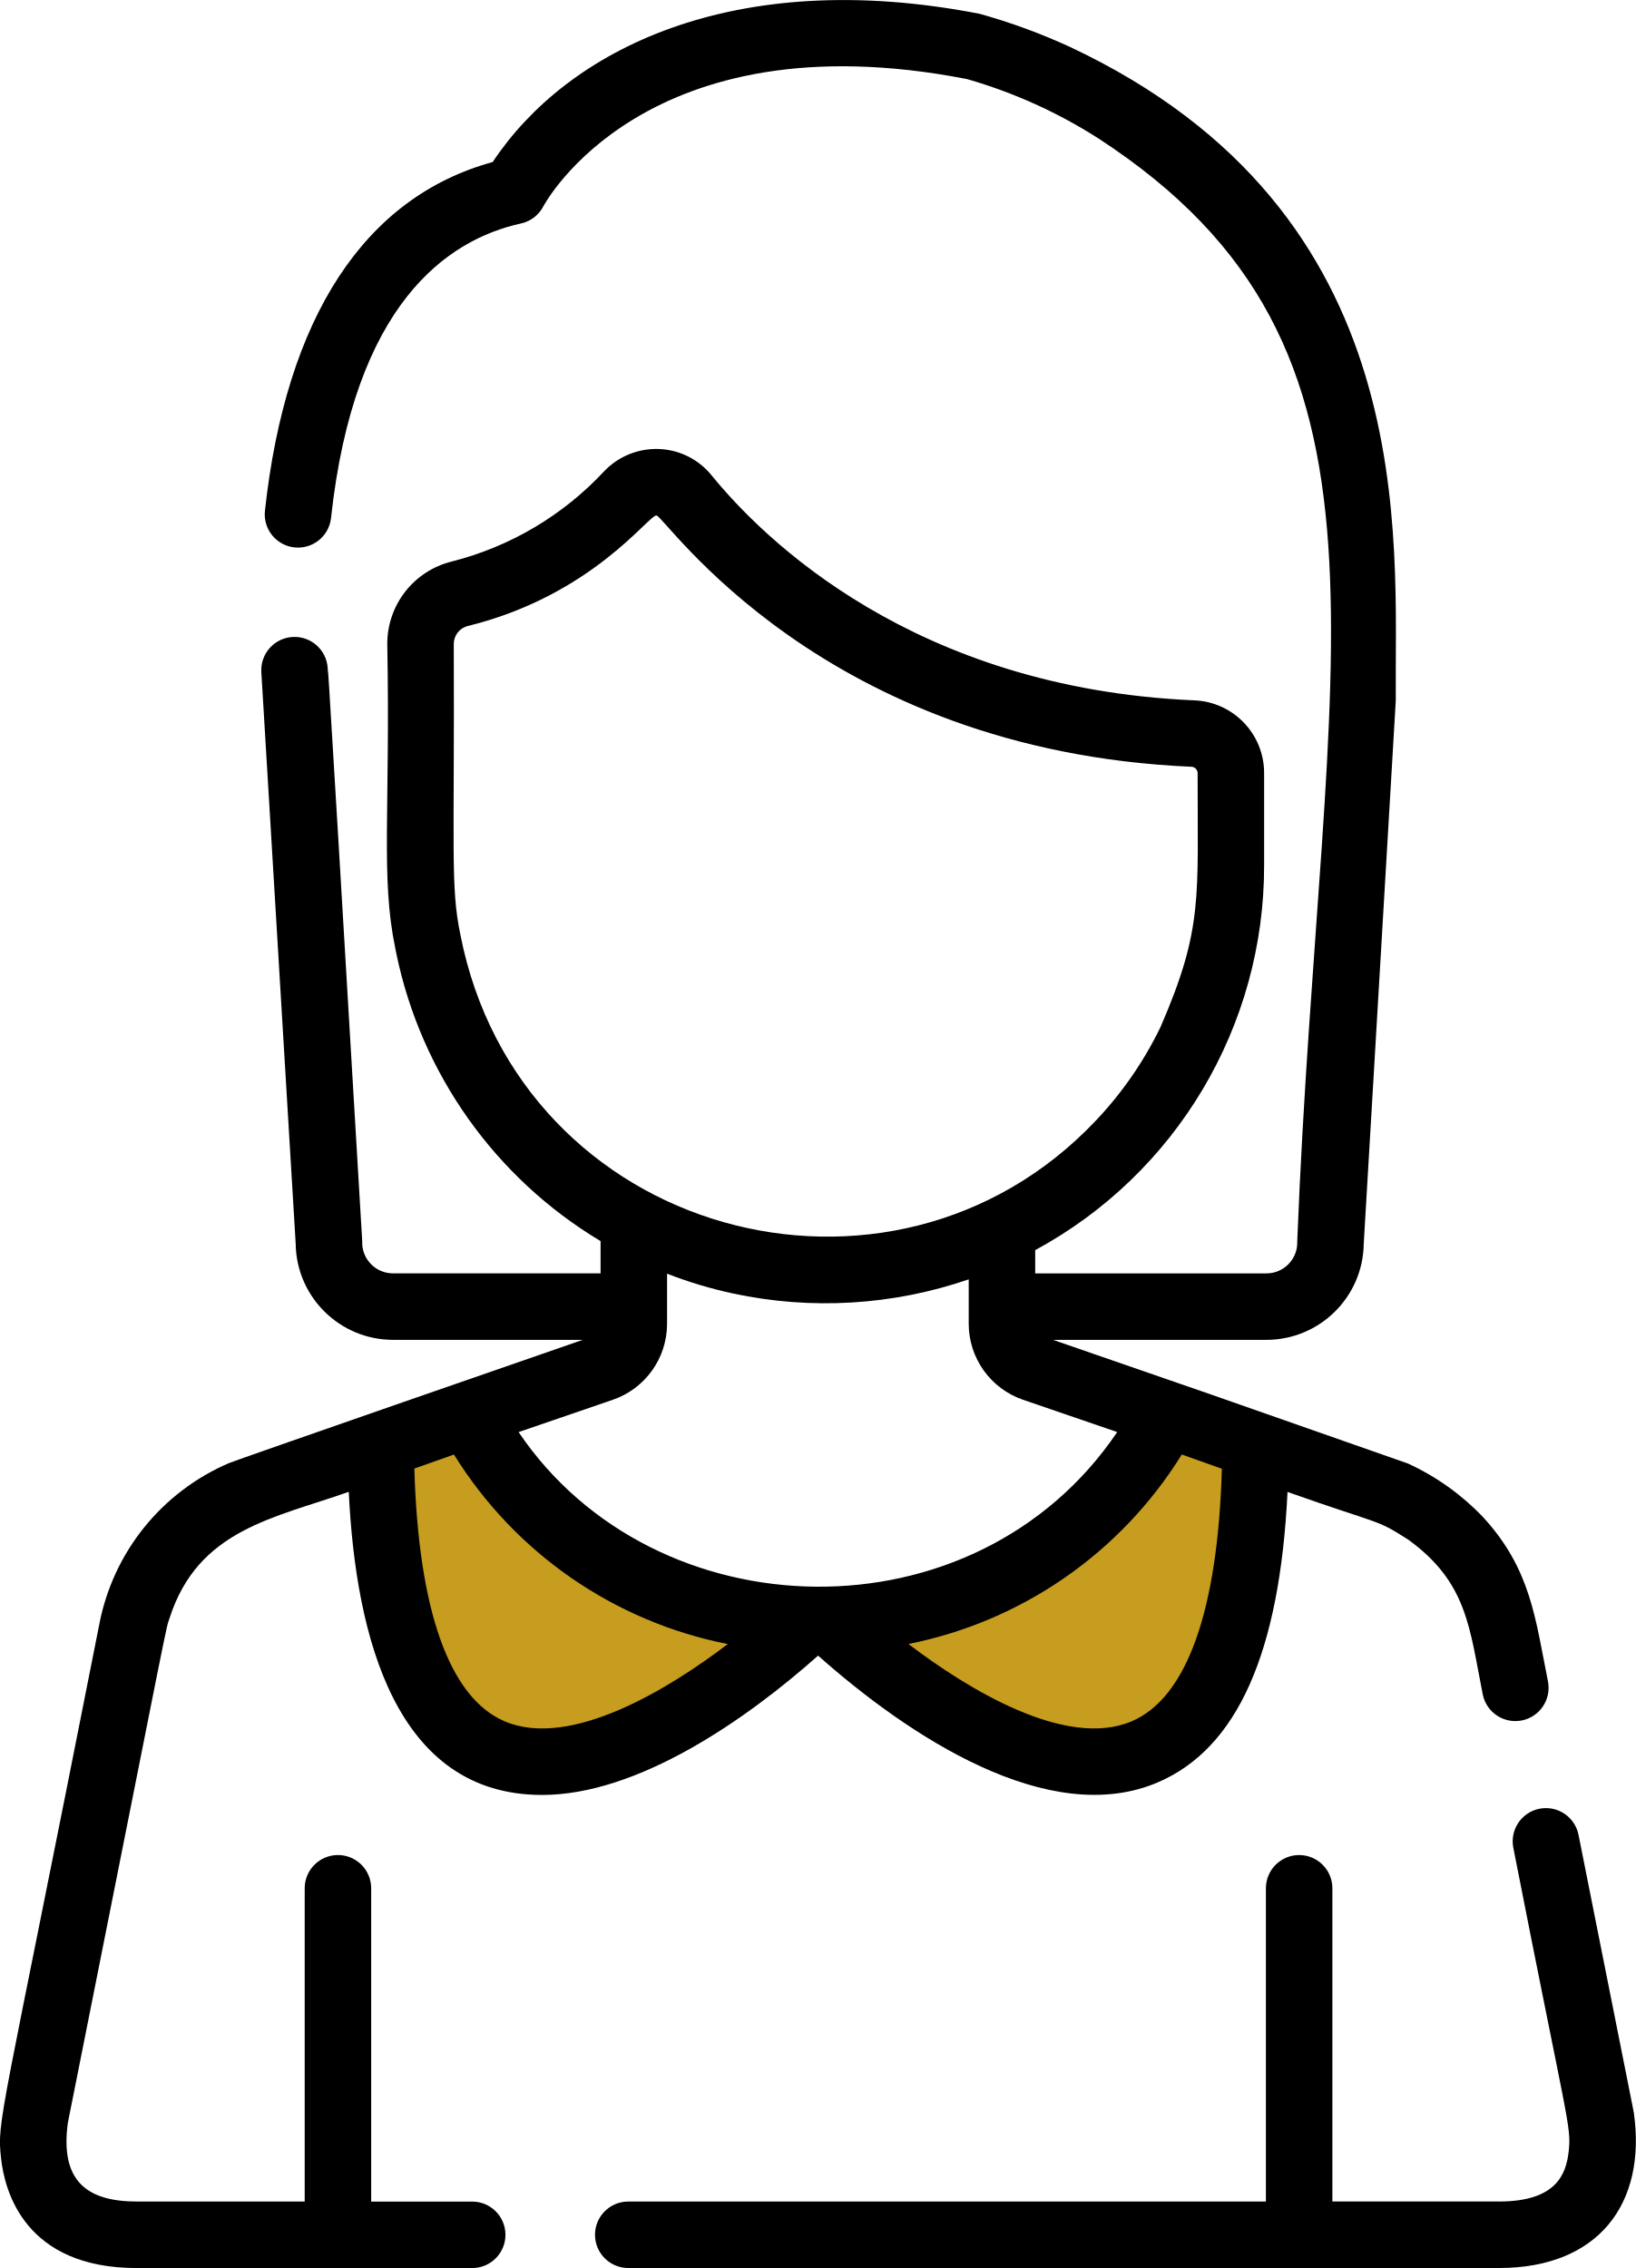
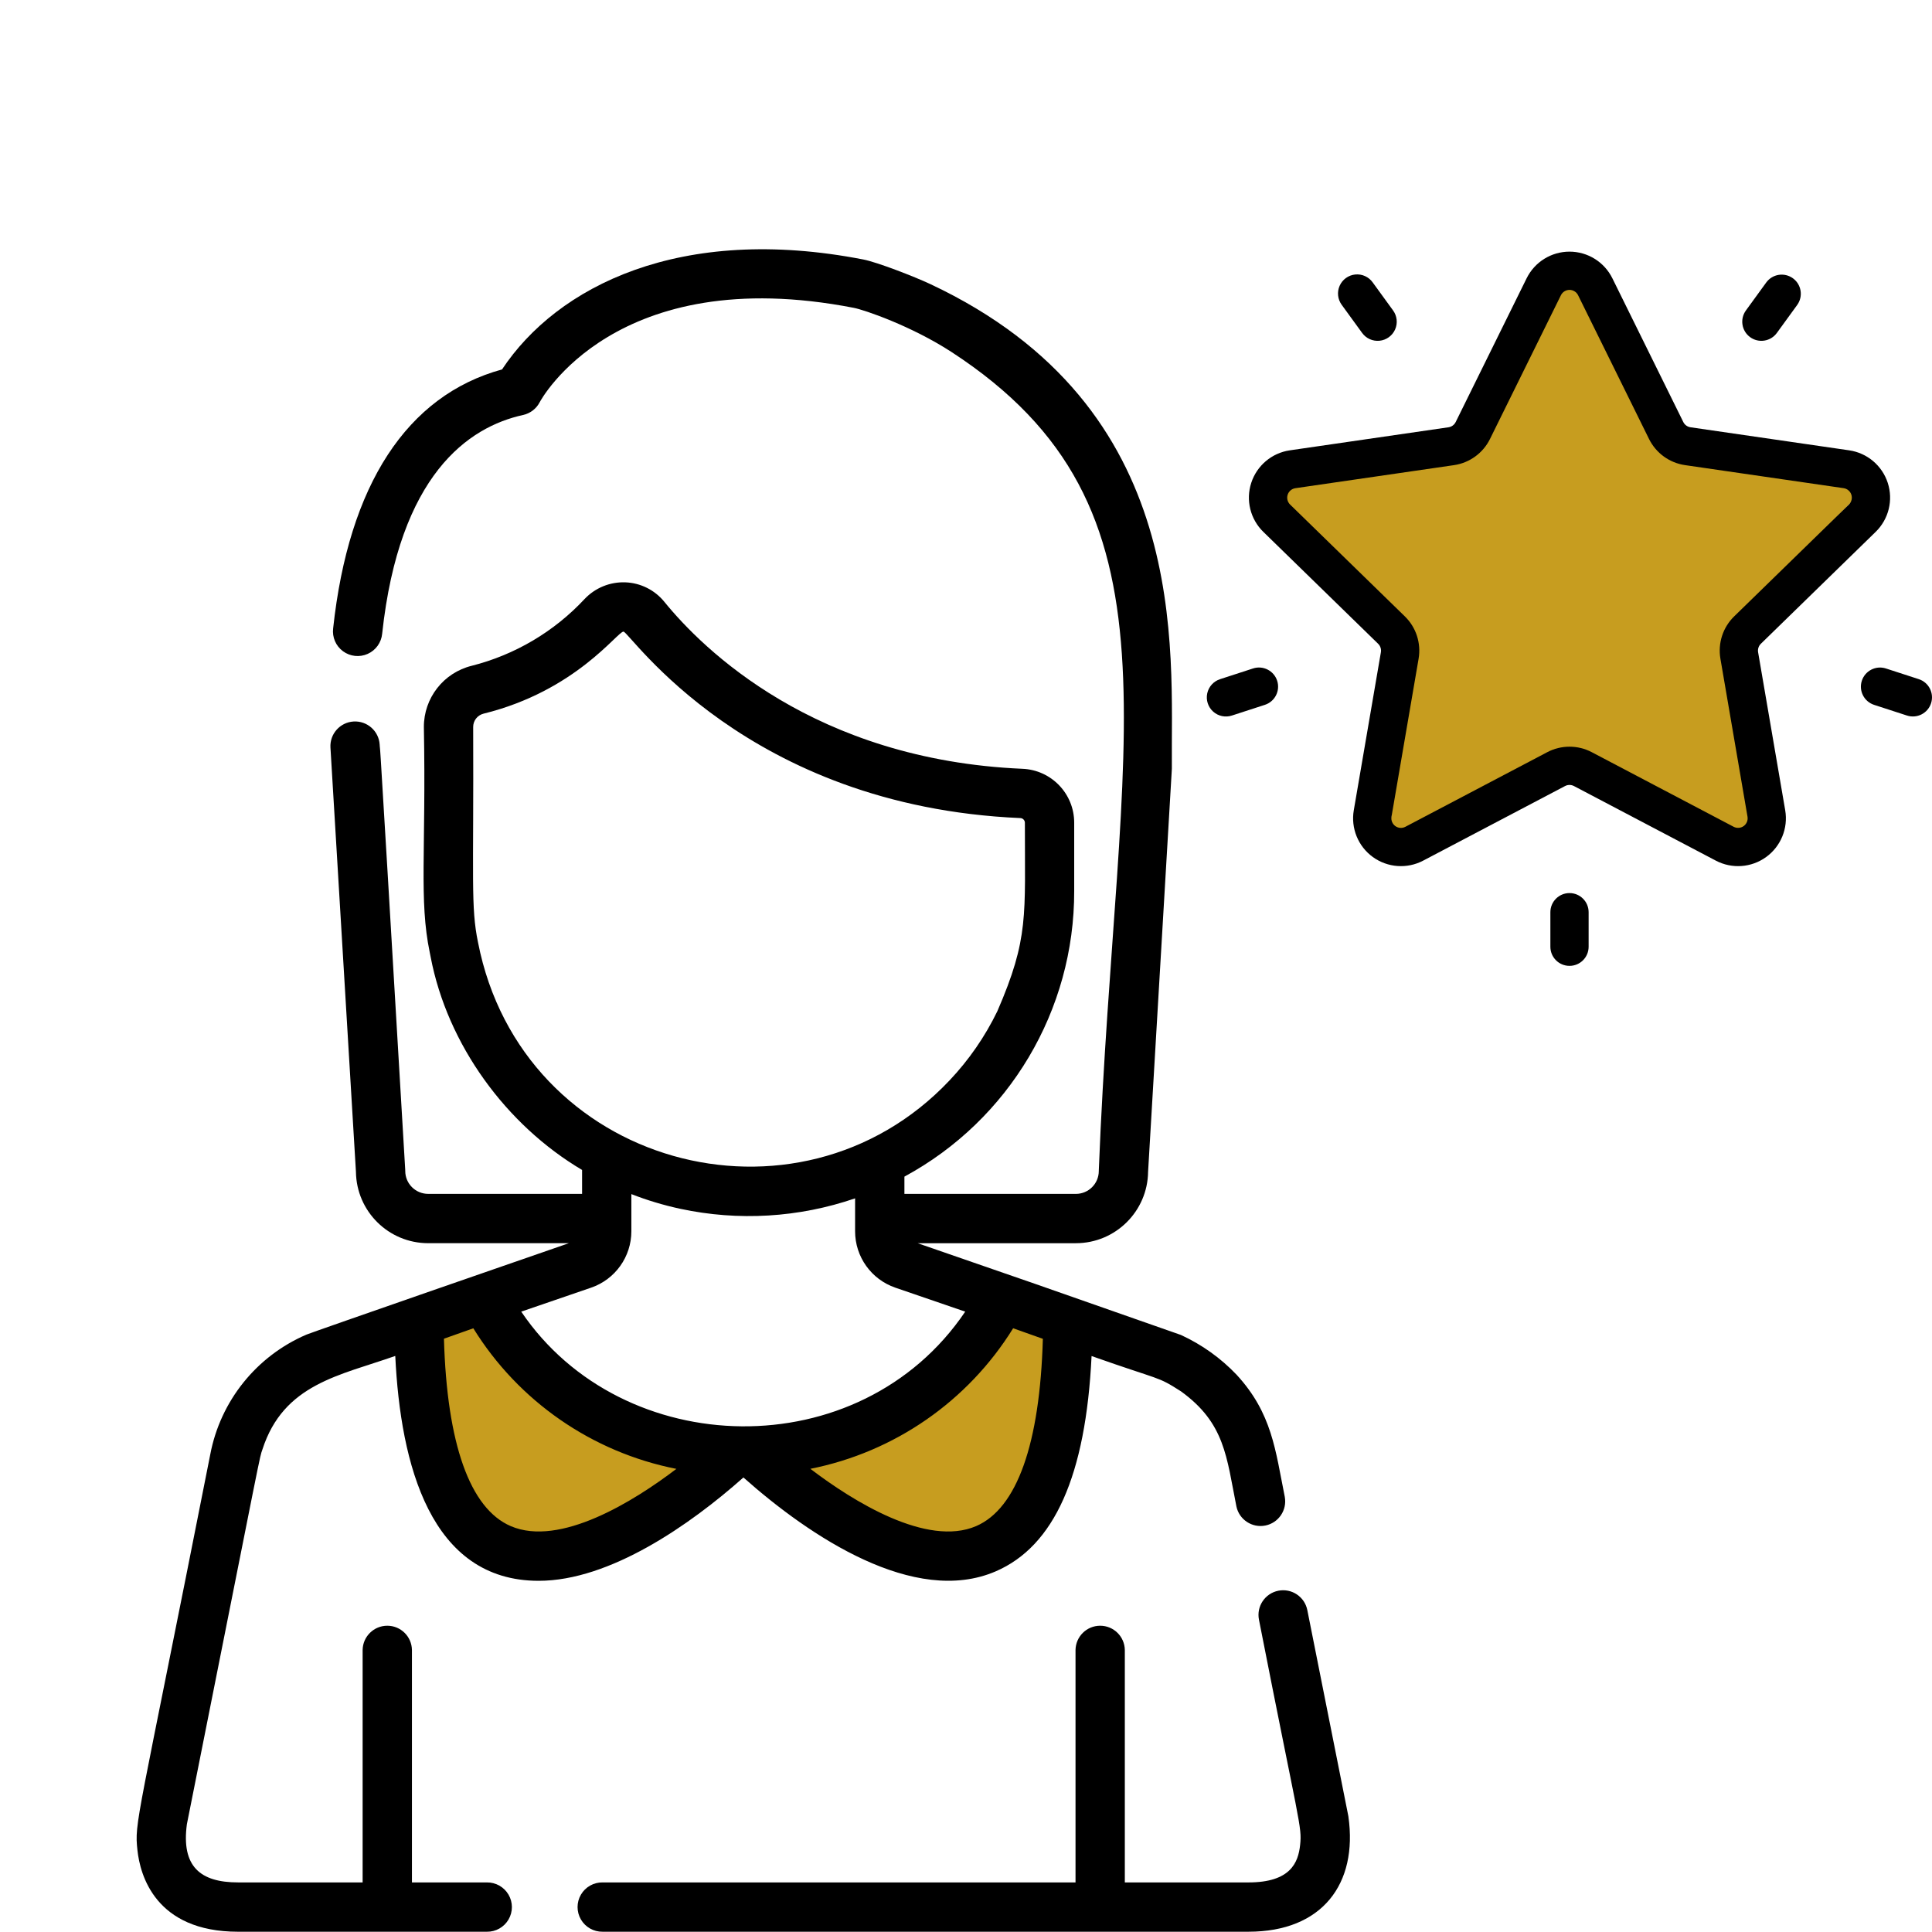
- <svg xmlns="http://www.w3.org/2000/svg" viewBox="0 0 122.088 169.297">
+ <svg xmlns="http://www.w3.org/2000/svg" viewBox="0 0 403.056 403">
  <defs>
    <style>
      .cls-1 {
+         fill: none;
+       }
+ 
+       .cls-2 {
        fill: #c79d1f;
      }
    </style>
  </defs>
-   <g id="Group_96" data-name="Group 96" transform="translate(644 -12506)">
-     <g id="woman" transform="translate(-644 12506)">
-       <g id="Group_62" data-name="Group 62" transform="translate(44.406 134.935)">
-         <g id="Group_61" data-name="Group 61">
-           <path id="Path_793" data-name="Path 793" d="M283.209,430.862c-.018-.123.184.909-4.135-20.784a2.481,2.481,0,0,0-4.866.969c4.071,20.759,4.343,20.79,4.14,22.672-.188,1.751-.95,3.761-5.2,3.761H260.711V414.1a2.481,2.481,0,0,0-4.962,0v23.383H208.16a2.481,2.481,0,1,0,0,4.962h64.993C280.579,442.443,284.168,437.623,283.209,430.862Z" transform="translate(-205.679 -408.082)" />
+   <g id="Group_304" data-name="Group 304" transform="translate(-4753 -11118)">
+     <g id="Group_287" data-name="Group 287">
+       <rect id="Rectangle_78" data-name="Rectangle 78" class="cls-1" width="403" height="403" transform="translate(4753 11118)" />
+       <g id="Group_286" data-name="Group 286" transform="translate(5425.5 -1336)">
+         <g id="woman" transform="translate(-644 12506)">
+           <g id="Group_62" data-name="Group 62" transform="translate(92.065 279.759)">
+             <g id="Group_61" data-name="Group 61">
+               <path id="Path_793" data-name="Path 793" d="M366.421,455.312c-.036-.256.381,1.884-8.572-43.09a5.143,5.143,0,0,0-10.088,2.009c8.44,43.039,9,43.1,8.584,47.006-.391,3.631-1.969,7.8-10.775,7.8H319.777V420.556a5.144,5.144,0,0,0-10.287,0v48.479H210.823a5.144,5.144,0,1,0,0,10.287H345.57C360.968,479.323,368.409,469.329,366.421,455.312Z" transform="translate(-205.679 -408.082)" />
+             </g>
+           </g>
+           <g id="Group_65" data-name="Group 65" transform="translate(0 0)">
+             <g id="Group_64" data-name="Group 64">
+               <g id="Group_63" data-name="Group 63">
+                 <path id="Path_799" data-name="Path 799" class="cls-2" d="M57.5,0,5.662,5.567c-6.436,0-5.629.983-5.629,7.42l4.7,2.336c0,6.437,13.2,22.255,19.634,22.255l21.2-.621c6.436,0,16.063-15.2,16.063-21.634V11.21C61.631,4.773,63.933,0,57.5,0Z" transform="translate(72.443 211.721) rotate(45)" />
+                 <path id="Path_798" data-name="Path 798" class="cls-2" d="M6.517,0,55.971,3.439c6.437,0,5.63.983,5.63,7.42l-.354,4.32c0,6.436-17.544,20.271-23.981,20.271l-21.677-4.2C9.153,31.255,0,19.631,0,13.195V9.082C0,2.645.08,0,6.517,0Z" transform="matrix(0.788, -0.616, 0.616, 0.788, 135.598, 256.907)" />
+                 <path id="Path_794" data-name="Path 794" d="M388.976,330.3l.109.049.007,0C389.028,330.321,388.912,330.267,388.976,330.3Z" transform="translate(-171.246 -103.861)" />
+                 <path id="Path_795" data-name="Path 795" d="M389.22,330.408l.009,0,.037.017Z" transform="translate(-171.329 -103.898)" />
+                 <path id="Path_796" data-name="Path 796" d="M389.286,330.439Z" transform="translate(-171.349 -103.908)" />
+                 <path id="Path_797" data-name="Path 797" d="M310.92,260.286c-1.957-9.691-2.62-17.422-10.067-25.5a37.841,37.841,0,0,0-11.569-8.267l-.061-.027c-35.666-12.513-27.418-9.63-54.9-19.132h33.023A15.076,15.076,0,0,0,282.4,192.465c5.162-87.547,4.958-83.873,4.958-84.177C287.15,83.227,291.767,33,236.943,7.256,233.619,5.7,225.9,2.7,222.984,2.135,184.794-5.3,159.108,7.747,147.622,25.07c-19.834,5.437-32,24.059-35.237,54.03a5.144,5.144,0,1,0,10.228,1.1c3.582-33.157,17.964-43.113,29.4-45.626a5.144,5.144,0,0,0,3.471-2.672c.151-.295,15.725-29.372,65.537-19.675,2.188.425,11.96,3.753,20.358,9.2C291.521,54.07,275.778,99.864,272.125,192c-.006.1-.009.2-.009.3a4.777,4.777,0,0,1-4.771,4.771h-35.78v-3.6a67.59,67.59,0,0,0,35.42-59.6V119.644a11.254,11.254,0,0,0-10.8-11.257c-43.383-1.872-66.7-24.993-74.714-34.848a11.007,11.007,0,0,0-8.118-4.05,11.13,11.13,0,0,0-8.493,3.46A48.479,48.479,0,0,1,141.289,86.9a13.119,13.119,0,0,0-9.976,12.789c.482,25.91-1.043,36.077,1.226,47.009l.18.909c3.5,18.357,15.773,35.1,31.6,44.469v4.991H132.2a4.777,4.777,0,0,1-4.771-4.771c0-.1,0-.2-.009-.3-6.925-117.287-4.858-80.7-5.327-88.643a5.143,5.143,0,0,0-10.269.607c.006.11,5.314,88.434,5.318,88.506a15.075,15.075,0,0,0,15.057,14.891h29.363c-5.172,1.77-53.811,18.654-54.731,19.066a34.127,34.127,0,0,0-20.085,25.022c-15.377,77.876-15.834,76.574-15.185,82.574.55,5.106,3.7,16.983,21,16.983h51.9a5.144,5.144,0,1,0,0-10.287H128.824V292.234a5.144,5.144,0,0,0-10.287,0v48.479H92.558c-7.864,0-11.874-3.291-10.685-12.145,16.237-81.521,15.064-76.061,15.759-78.179,4.427-13.718,16.2-15.436,27.714-19.51,1.088,22.65,7.34,46.913,29.913,46.913,14.884,0,31.628-11.705,42.719-21.558,13.835,12.29,35.657,26.9,52.625,19.588,12.238-5.275,18.807-20,20.006-44.923,14.747,5.22,13.545,4.091,18.656,7.37,9.182,6.64,9.495,13.669,11.563,24.023a5.144,5.144,0,0,0,10.089-2.008ZM142.613,144.613c-1.539-7.408-.89-12.856-1.013-44.924a2.854,2.854,0,0,1,2.146-2.8c19.245-4.734,27.96-17.146,29.211-17.121,1.3.05,25.51,36.424,82.783,38.9a.989.989,0,0,1,.958.98c-.02,19.387.876,24.038-5.744,39.309a57.465,57.465,0,0,1-9.988,14.453C209.283,206.952,151.747,191.41,142.613,144.613Zm6.812,121.764c-8.506-3.667-13.3-17.152-13.924-39.093l6.129-2.172a64.539,64.539,0,0,0,42.362,29.329C175.128,261.193,159.694,270.8,149.424,266.376Zm2.2-44.741,14.575-5a12.433,12.433,0,0,0,8.4-11.761v-7.758a66.669,66.669,0,0,0,10.222,3.069,68.229,68.229,0,0,0,36.453-2.183v6.873a12.433,12.433,0,0,0,8.4,11.761l14.575,5C222.265,254.186,172.736,252.89,151.627,221.635Zm94.906,44.741c-10.259,4.42-25.668-5.155-34.583-11.949a64.562,64.562,0,0,0,42.3-29.322l6.2,2.2C259.826,249.231,255.036,262.711,246.533,266.376Z" transform="translate(-71.385 -0.001)" />
+               </g>
+             </g>
+           </g>
        </g>
      </g>
-       <g id="Group_65" data-name="Group 65" transform="translate(0 0)">
-         <g id="Group_64" data-name="Group 64">
-           <g id="Group_63" data-name="Group 63">
-             <path id="Path_799" data-name="Path 799" class="cls-1" d="M27.732,0l-25,2.685c-3.1,0-2.715.474-2.715,3.579L2.283,7.391c0,3.1,6.366,10.734,9.47,10.734l10.226-.3c3.1,0,7.747-7.33,7.747-10.435V5.407C29.726,2.3,30.837,0,27.732,0Z" transform="translate(34.941 102.119) rotate(45)" />
-             <path id="Path_798" data-name="Path 798" class="cls-1" d="M3.143,0,27,1.659c3.1,0,2.715.474,2.715,3.579l-.171,2.084c0,3.1-8.462,9.777-11.566,9.777L7.519,15.075C4.415,15.075,0,9.469,0,6.364V4.38C0,1.276.039,0,3.143,0Z" transform="matrix(0.788, -0.616, 0.616, 0.788, 65.403, 123.913)" />
-             <path id="Path_794" data-name="Path 794" d="M388.966,330.294l.053.023h0C388.991,330.3,388.935,330.279,388.966,330.294Z" transform="translate(-283.949 -221.077)" />
-             <path id="Path_795" data-name="Path 795" d="M389.22,330.408l0,0,.018.008Z" transform="translate(-284.125 -221.156)" />
-             <path id="Path_796" data-name="Path 796" d="M389.286,330.439Z" transform="translate(-284.169 -221.177)" />
-             <path id="Path_797" data-name="Path 797" d="M186.919,125.544c-.944-4.674-1.264-8.4-4.855-12.3a18.252,18.252,0,0,0-5.58-3.987l-.029-.013c-17.2-6.036-13.224-4.645-26.48-9.228H165.9a7.272,7.272,0,0,0,7.263-7.182c2.49-42.226,2.391-40.454,2.391-40.6-.1-12.088,2.125-36.313-24.317-48.731a45.065,45.065,0,0,0-6.733-2.47c-18.42-3.586-30.809,2.707-36.349,11.063-9.566,2.622-15.434,11.6-17,26.06a2.481,2.481,0,0,0,4.933.533c1.728-15.993,8.665-20.794,14.18-22.007a2.481,2.481,0,0,0,1.674-1.289c.073-.142,7.585-14.167,31.61-9.49a37.274,37.274,0,0,1,9.819,4.438c24.186,15.742,16.593,37.83,14.831,82.267,0,.048,0,.1,0,.146a2.3,2.3,0,0,1-2.3,2.3H148.644V93.318a32.6,32.6,0,0,0,17.084-28.747V57.708a5.428,5.428,0,0,0-5.21-5.429c-20.925-.9-32.172-12.055-36.036-16.808a5.309,5.309,0,0,0-3.915-1.954,5.368,5.368,0,0,0-4.1,1.669A23.383,23.383,0,0,1,105.1,41.915a6.328,6.328,0,0,0-4.812,6.168c.232,12.5-.5,17.4.592,22.674l.087.438a32.752,32.752,0,0,0,15.24,21.449v2.408H100.715a2.3,2.3,0,0,1-2.3-2.3c0-.049,0-.1,0-.146C95.07,36.034,96.067,53.681,95.84,49.85a2.481,2.481,0,0,0-4.953.293c0,.053,2.563,42.654,2.565,42.689a7.271,7.271,0,0,0,7.262,7.183h14.162c-2.495.854-25.955,9-26.4,9.2a16.461,16.461,0,0,0-9.688,12.069c-7.417,37.562-7.637,36.934-7.324,39.827.266,2.463,1.783,8.191,10.131,8.191h25.032a2.481,2.481,0,1,0,0-4.962h-7.54V140.953a2.481,2.481,0,0,0-4.962,0v23.383H81.6c-3.793,0-5.727-1.587-5.154-5.858,7.832-39.32,7.266-36.686,7.6-37.708,2.135-6.616,7.815-7.445,13.367-9.41.525,10.925,3.54,22.627,14.428,22.627,7.179,0,15.255-5.646,20.6-10.4,6.673,5.928,17.2,12.974,25.383,9.448,5.9-2.544,9.071-9.649,9.65-21.667,7.113,2.518,6.533,1.973,9,3.555,4.429,3.2,4.58,6.593,5.577,11.587a2.481,2.481,0,0,0,4.866-.969ZM105.74,69.751c-.742-3.573-.429-6.2-.489-21.668a1.377,1.377,0,0,1,1.035-1.35c9.283-2.283,13.486-8.27,14.089-8.258.627.024,12.3,17.568,39.928,18.761a.477.477,0,0,1,.462.473c-.01,9.351.422,11.594-2.77,18.96a27.717,27.717,0,0,1-4.817,6.971C137.9,99.819,110.146,92.323,105.74,69.751Zm3.285,58.73c-4.1-1.769-6.413-8.273-6.716-18.856l2.956-1.048A31.129,31.129,0,0,0,125.7,122.724C121.423,125.981,113.979,130.617,109.025,128.481Zm1.062-21.58,7.03-2.411a6,6,0,0,0,4.052-5.672V95.076a32.155,32.155,0,0,0,4.93,1.48A32.909,32.909,0,0,0,143.682,95.5v3.315a6,6,0,0,0,4.052,5.672l7.03,2.411C144.159,122.6,120.269,121.977,110.088,106.9Zm45.776,21.58c-4.948,2.132-12.38-2.487-16.68-5.763a31.14,31.14,0,0,0,20.4-14.143l2.992,1.06C162.275,120.212,159.965,126.714,155.864,128.481Z" transform="translate(-71.385 -0.001)" />
+     </g>
+     <g id="Group_301" data-name="Group 301">
+       <path id="Path_885" data-name="Path 885" class="cls-2" d="M33.452,6.84,45.079,40.525l-34.4-10.909Z" transform="matrix(-0.899, 0.438, -0.438, -0.899, 5076.582, 11236.71)" />
+       <path id="Path_884" data-name="Path 884" class="cls-2" d="M33.452,6.84,45.079,40.525l-34.4-10.909Z" transform="matrix(0.174, 0.985, -0.985, 0.174, 5074.625, 11242.078)" />
+       <path id="Path_883" data-name="Path 883" class="cls-2" d="M33.452,6.84,45.079,40.525l-34.4-10.909Z" transform="translate(5082.297 11245.078) rotate(11)" />
+       <path id="Path_882" data-name="Path 882" class="cls-2" d="M33.452,6.84,45.079,40.525l-34.4-10.909Z" transform="matrix(0.454, -0.891, 0.891, 0.454, 5085.387, 11241.731)" />
+       <path id="Path_881" data-name="Path 881" class="cls-2" d="M33.452,6.84,45.079,40.525l-34.4-10.909Z" transform="translate(5083.11 11235.102) rotate(-135)" />
+       <circle id="Ellipse_23" data-name="Ellipse 23" class="cls-2" cx="37.5" cy="37.5" r="37.5" transform="translate(5043 11203)" />
+       <g id="favorites" transform="translate(5004.803 11166.688)">
+         <g id="Group_290" data-name="Group 290" transform="translate(8.737 3.81)">
+           <g id="Group_289" data-name="Group 289">
+             <path id="Path_875" data-name="Path 875" d="M160.335,62.273a9.974,9.974,0,0,0-5.528-17.014l-33.1-4.809a1.994,1.994,0,0,1-1.5-1.091L105.409,9.37a9.974,9.974,0,0,0-17.889,0L72.719,39.36a2,2,0,0,1-1.5,1.091L38.122,45.26a9.974,9.974,0,0,0-5.528,17.014L56.542,85.617a2,2,0,0,1,.574,1.766l-5.653,32.961A9.975,9.975,0,0,0,65.936,130.86l29.6-15.562a1.994,1.994,0,0,1,1.857,0l29.6,15.562a9.975,9.975,0,0,0,14.472-10.516l-5.653-32.961a2,2,0,0,1,.574-1.766ZM127.949,88.732l5.653,32.962a1.995,1.995,0,0,1-2.894,2.1l-29.6-15.562a9.975,9.975,0,0,0-9.283,0L62.223,123.8a1.995,1.995,0,0,1-2.894-2.1l5.653-32.961A9.972,9.972,0,0,0,62.113,79.9L38.165,56.56a2,2,0,0,1,1.106-3.4l33.094-4.809a9.973,9.973,0,0,0,7.511-5.457L94.676,12.9a1.995,1.995,0,0,1,3.578,0h0l14.8,29.989a9.972,9.972,0,0,0,7.51,5.457l33.1,4.809a2,2,0,0,1,1.105,3.4L130.818,79.9A9.971,9.971,0,0,0,127.949,88.732Z" transform="translate(-29.574 -3.81)" />
+           </g>
+         </g>
+         <g id="Group_292" data-name="Group 292" transform="translate(111.667 8.606)">
+           <g id="Group_291" data-name="Group 291">
+             <path id="Path_876" data-name="Path 876" d="M388.571,20.807A3.99,3.99,0,0,0,383,21.69l-4.235,5.829a3.99,3.99,0,0,0,6.456,4.691l4.235-5.829A3.99,3.99,0,0,0,388.571,20.807Z" transform="translate(-378.001 -20.045)" />
+           </g>
+         </g>
+         <g id="Group_294" data-name="Group 294" transform="translate(27.353 8.583)">
+           <g id="Group_293" data-name="Group 293">
+             <path id="Path_877" data-name="Path 877" d="M104.043,27.44l-4.235-5.829a3.99,3.99,0,1,0-6.456,4.69l4.235,5.829a3.99,3.99,0,1,0,6.456-4.69Z" transform="translate(-92.59 -19.966)" />
+           </g>
+         </g>
+         <g id="Group_296" data-name="Group 296" transform="translate(0 90.569)">
+           <g id="Group_295" data-name="Group 295">
+             <path id="Path_878" data-name="Path 878" d="M14.639,300.251a3.99,3.99,0,0,0-5.028-2.562l-6.853,2.227a3.99,3.99,0,1,0,2.466,7.589l6.853-2.227A3.99,3.99,0,0,0,14.639,300.251Z" transform="translate(0 -297.493)" />
+           </g>
+         </g>
+         <g id="Group_298" data-name="Group 298" transform="translate(71.638 137.626)">
+           <g id="Group_297" data-name="Group 297">
+             <path id="Path_879" data-name="Path 879" d="M246.489,456.786a3.99,3.99,0,0,0-3.99,3.99v7.206a3.99,3.99,0,0,0,7.98,0v-7.206A3.99,3.99,0,0,0,246.489,456.786Z" transform="translate(-242.499 -456.786)" />
+           </g>
+         </g>
+         <g id="Group_300" data-name="Group 300" transform="translate(136.418 90.574)">
+           <g id="Group_299" data-name="Group 299">
+             <path id="Path_880" data-name="Path 880" d="M473.86,299.936l-6.853-2.227a3.99,3.99,0,0,0-2.466,7.59l6.853,2.227a3.99,3.99,0,0,0,2.466-7.59Z" transform="translate(-461.783 -297.513)" />
          </g>
        </g>
      </g>
    </g>
  </g>
</svg>
